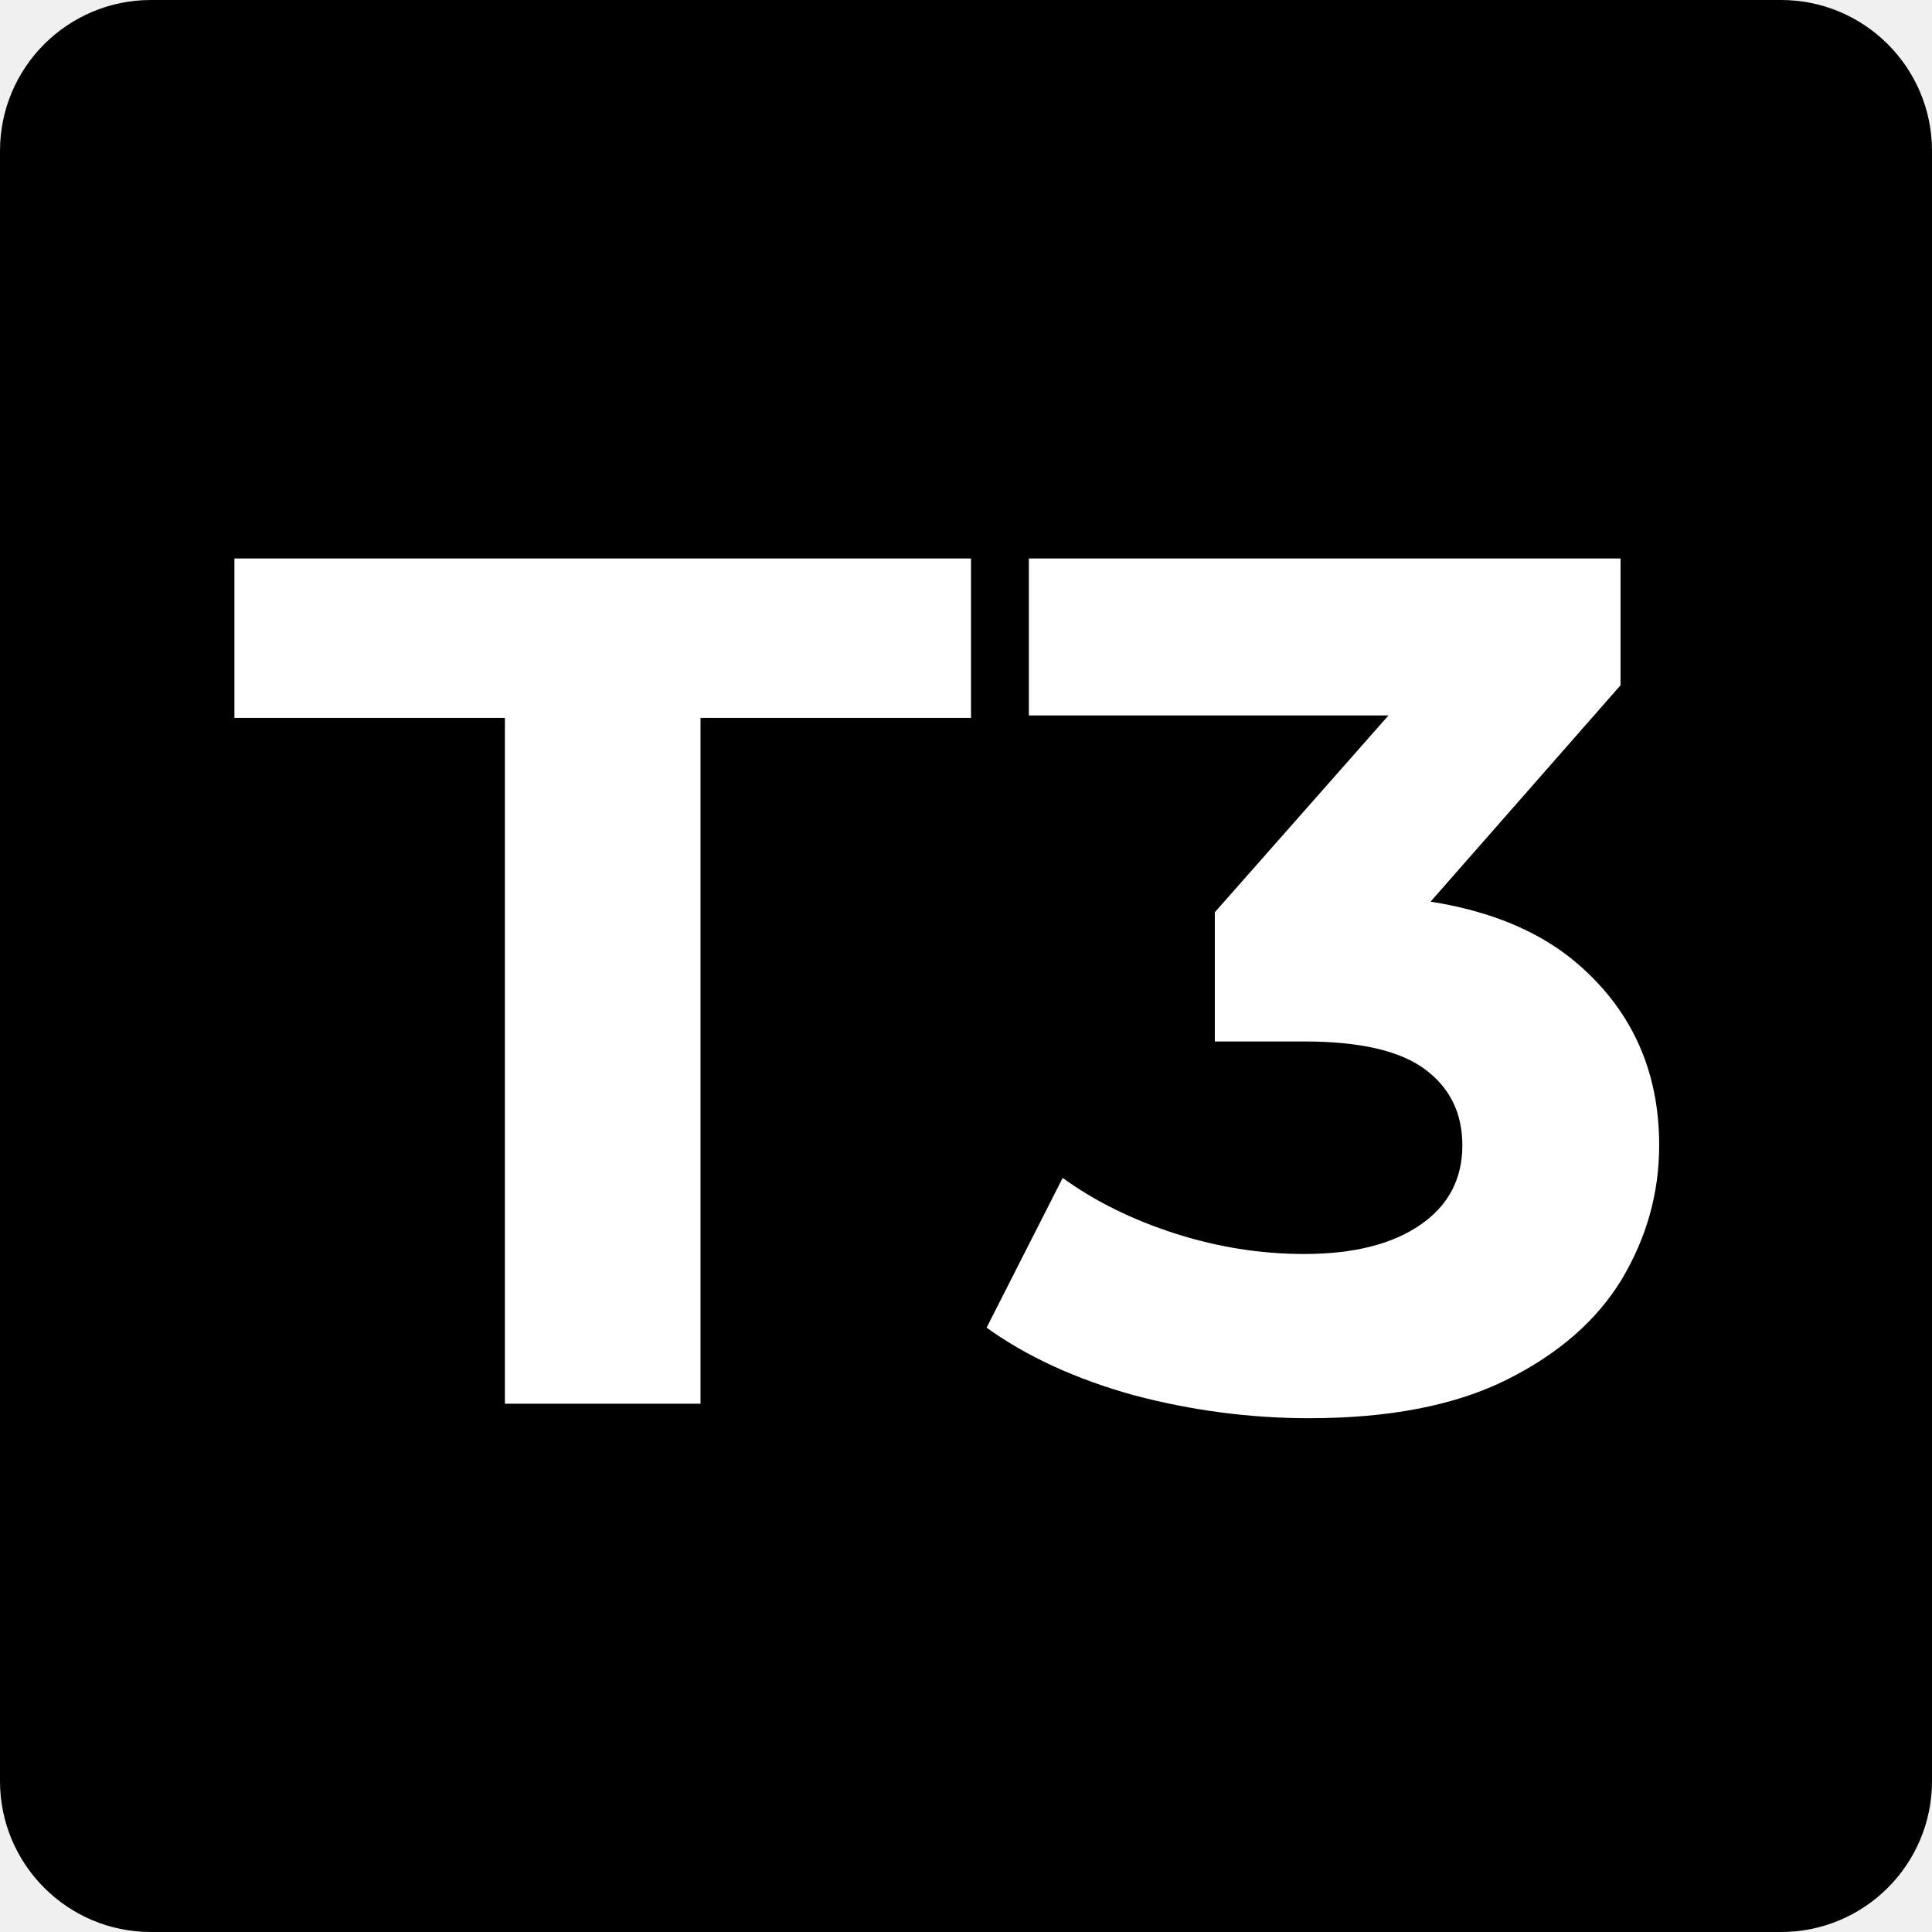
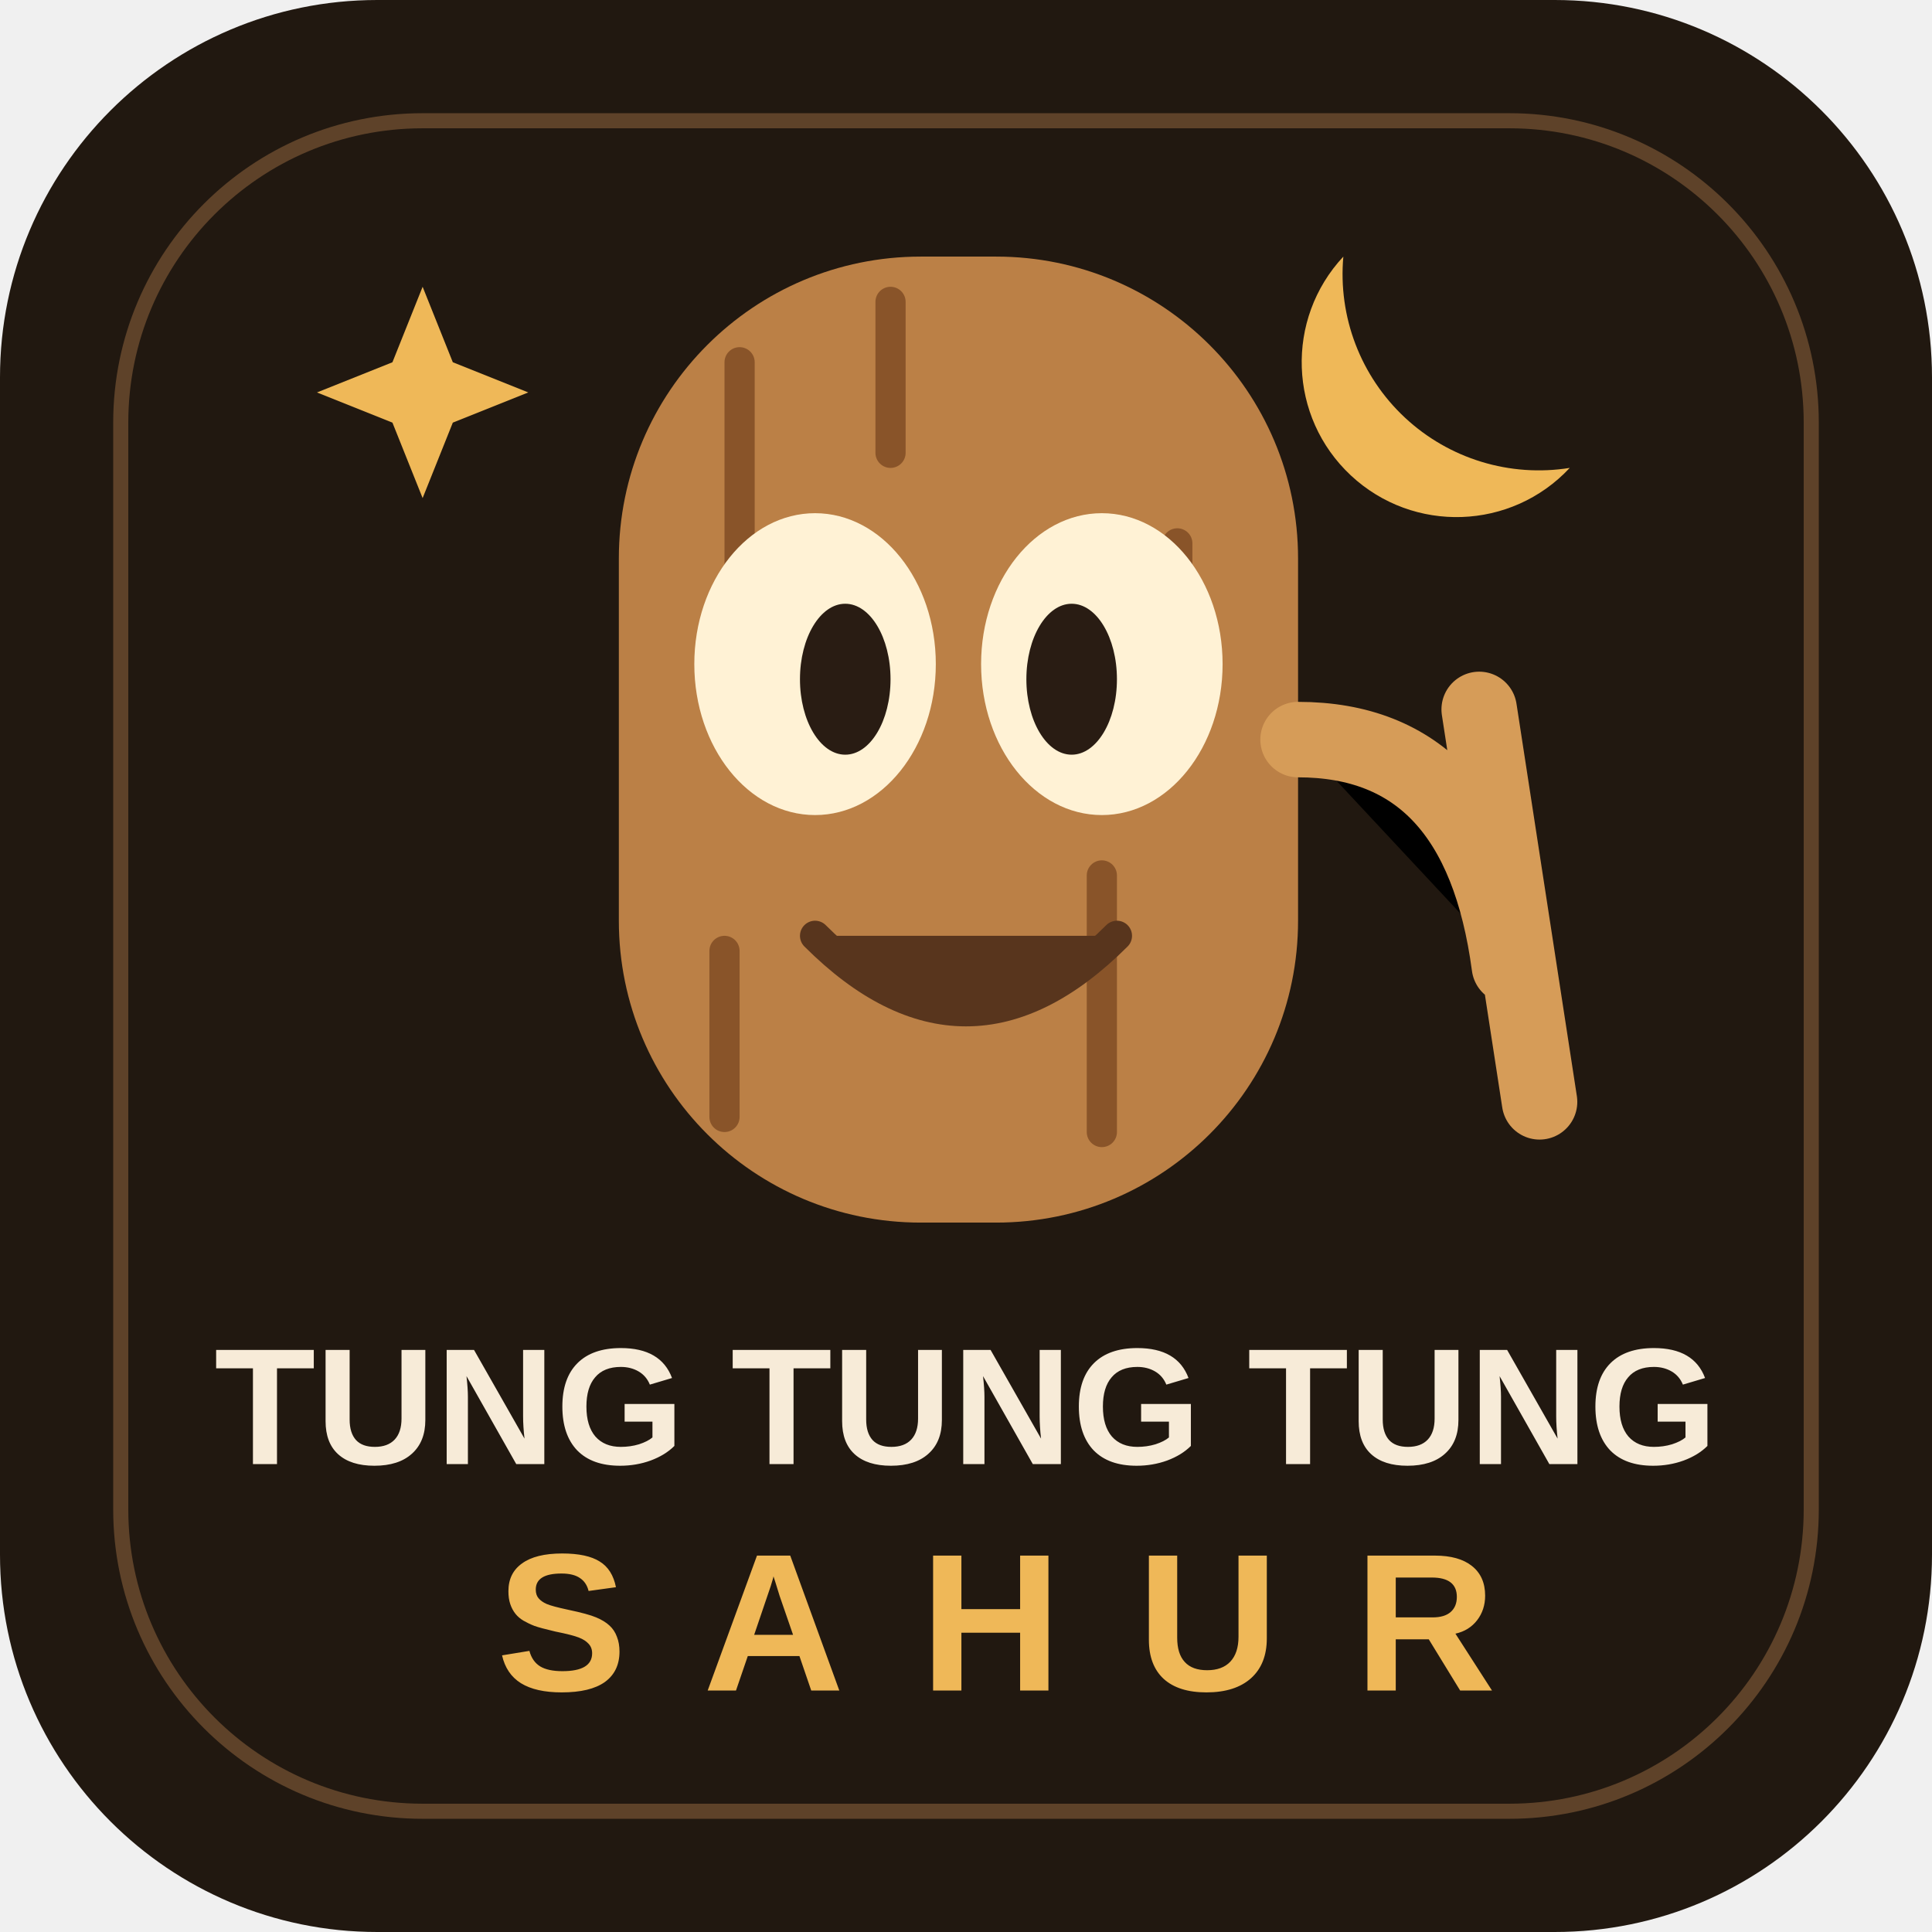
- <svg xmlns="http://www.w3.org/2000/svg" width="128" height="128" viewBox="0 0 128 128" fill="none">
-   <path d="M0 10C0 4.477 4.477 0 10 0H118C123.523 0 128 4.477 128 10V118C128 123.523 123.523 128 118 128H10C4.477 128 0 123.523 0 118V10Z" fill="black" />
-   <path d="M33.451 93V47.56H15.531V37H64.331V47.56H46.411V93H33.451ZM86.725 93.96C82.832 93.96 78.965 93.453 75.125 92.44C71.285 91.373 68.032 89.88 65.365 87.96L70.405 78.04C72.539 79.587 75.019 80.813 77.845 81.72C80.672 82.627 83.525 83.08 86.405 83.08C89.659 83.08 92.219 82.44 94.085 81.16C95.952 79.88 96.885 78.12 96.885 75.88C96.885 73.747 96.059 72.067 94.405 70.84C92.752 69.613 90.085 69 86.405 69H80.485V60.44L96.085 42.76L97.525 47.4H68.165V37H107.365V45.4L91.845 63.08L85.285 59.32H89.045C95.925 59.32 101.125 60.867 104.645 63.96C108.165 67.053 109.925 71.027 109.925 75.88C109.925 79.027 109.099 81.987 107.445 84.76C105.792 87.48 103.259 89.693 99.845 91.4C96.432 93.107 92.059 93.96 86.725 93.96Z" fill="white" />
+ <svg xmlns="http://www.w3.org/2000/svg" width="1024" height="1024" viewBox="0 0 128 128">
+   <rect width="128" height="128" rx="25" fill="#211810" />
+   <rect x="8" y="8" width="112" height="112" rx="20" fill="none" stroke="#5e4229" />
+   <path d="M89 17a10 10 0 1 0 15 14 13 13 0 0 1-15-14Z" fill="#efb858" />
+   <path d="m28 19 2 5 5 2-5 2-2 5-2-5-5-2 5-2Z" fill="#efb858" />
+   <rect x="41" y="17" width="45" height="64" rx="20" fill="#bb8046" />
+   <path d="M49 24v15m10-19v10m19 6v14M48 63v11m25-16v17" stroke="#895429" stroke-width="2" stroke-linecap="round" />
+   <ellipse cx="54" cy="44" rx="8" ry="10" fill="#fff2d5" />
+   <ellipse cx="73" cy="44" rx="8" ry="10" fill="#fff2d5" />
+   <ellipse cx="56" cy="45" rx="3" ry="5" fill="#291c13" />
+   <ellipse cx="71" cy="45" rx="3" ry="5" fill="#291c13" />
+   <path d="M54 62q10 10 20 0" fill="#58351d" stroke="#58351d" stroke-width="2" stroke-linecap="round" />
+   <path d="M86 49q12 0 14 15m-2-17 4 26" stroke="#d69c58" stroke-width="5" stroke-linecap="round" />
+   <text x="64" y="97" fill="#f7ebd8" font-family="Arial, sans-serif" font-size="11" font-weight="900" text-anchor="middle" textLength="104" lengthAdjust="spacingAndGlyphs">TUNG TUNG TUNG</text>
+   <text x="66" y="112" fill="#efb858" font-family="Arial, sans-serif" font-size="13" font-weight="900" text-anchor="middle" letter-spacing="5">SAHUR</text>
</svg>
